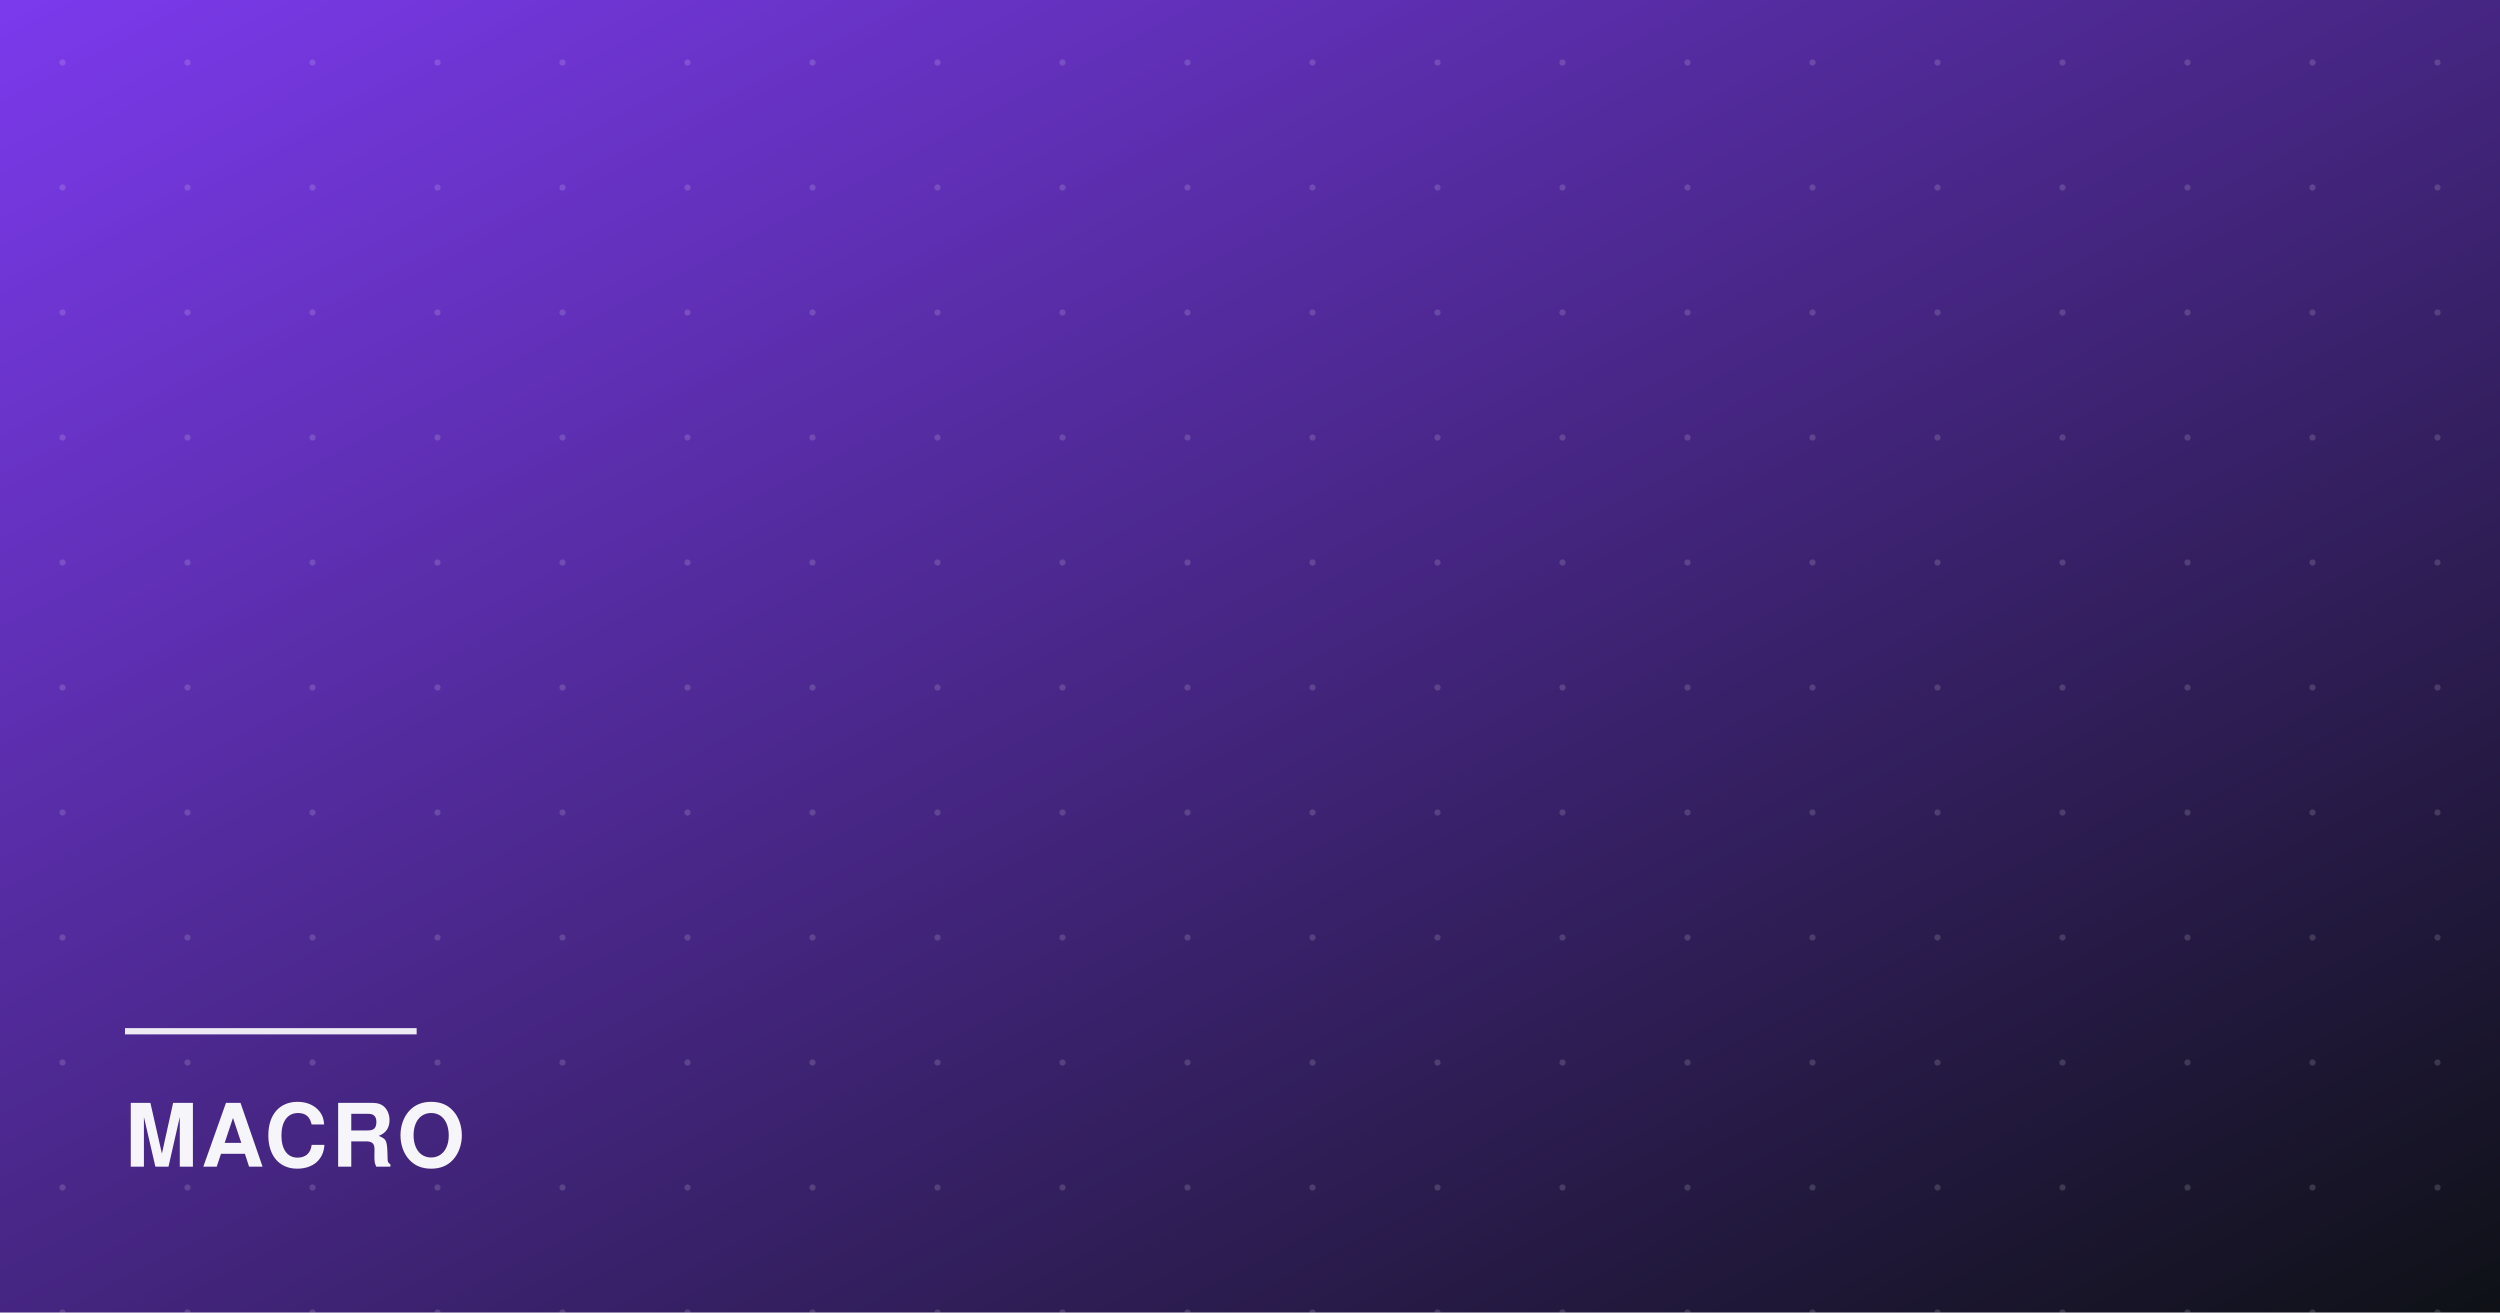
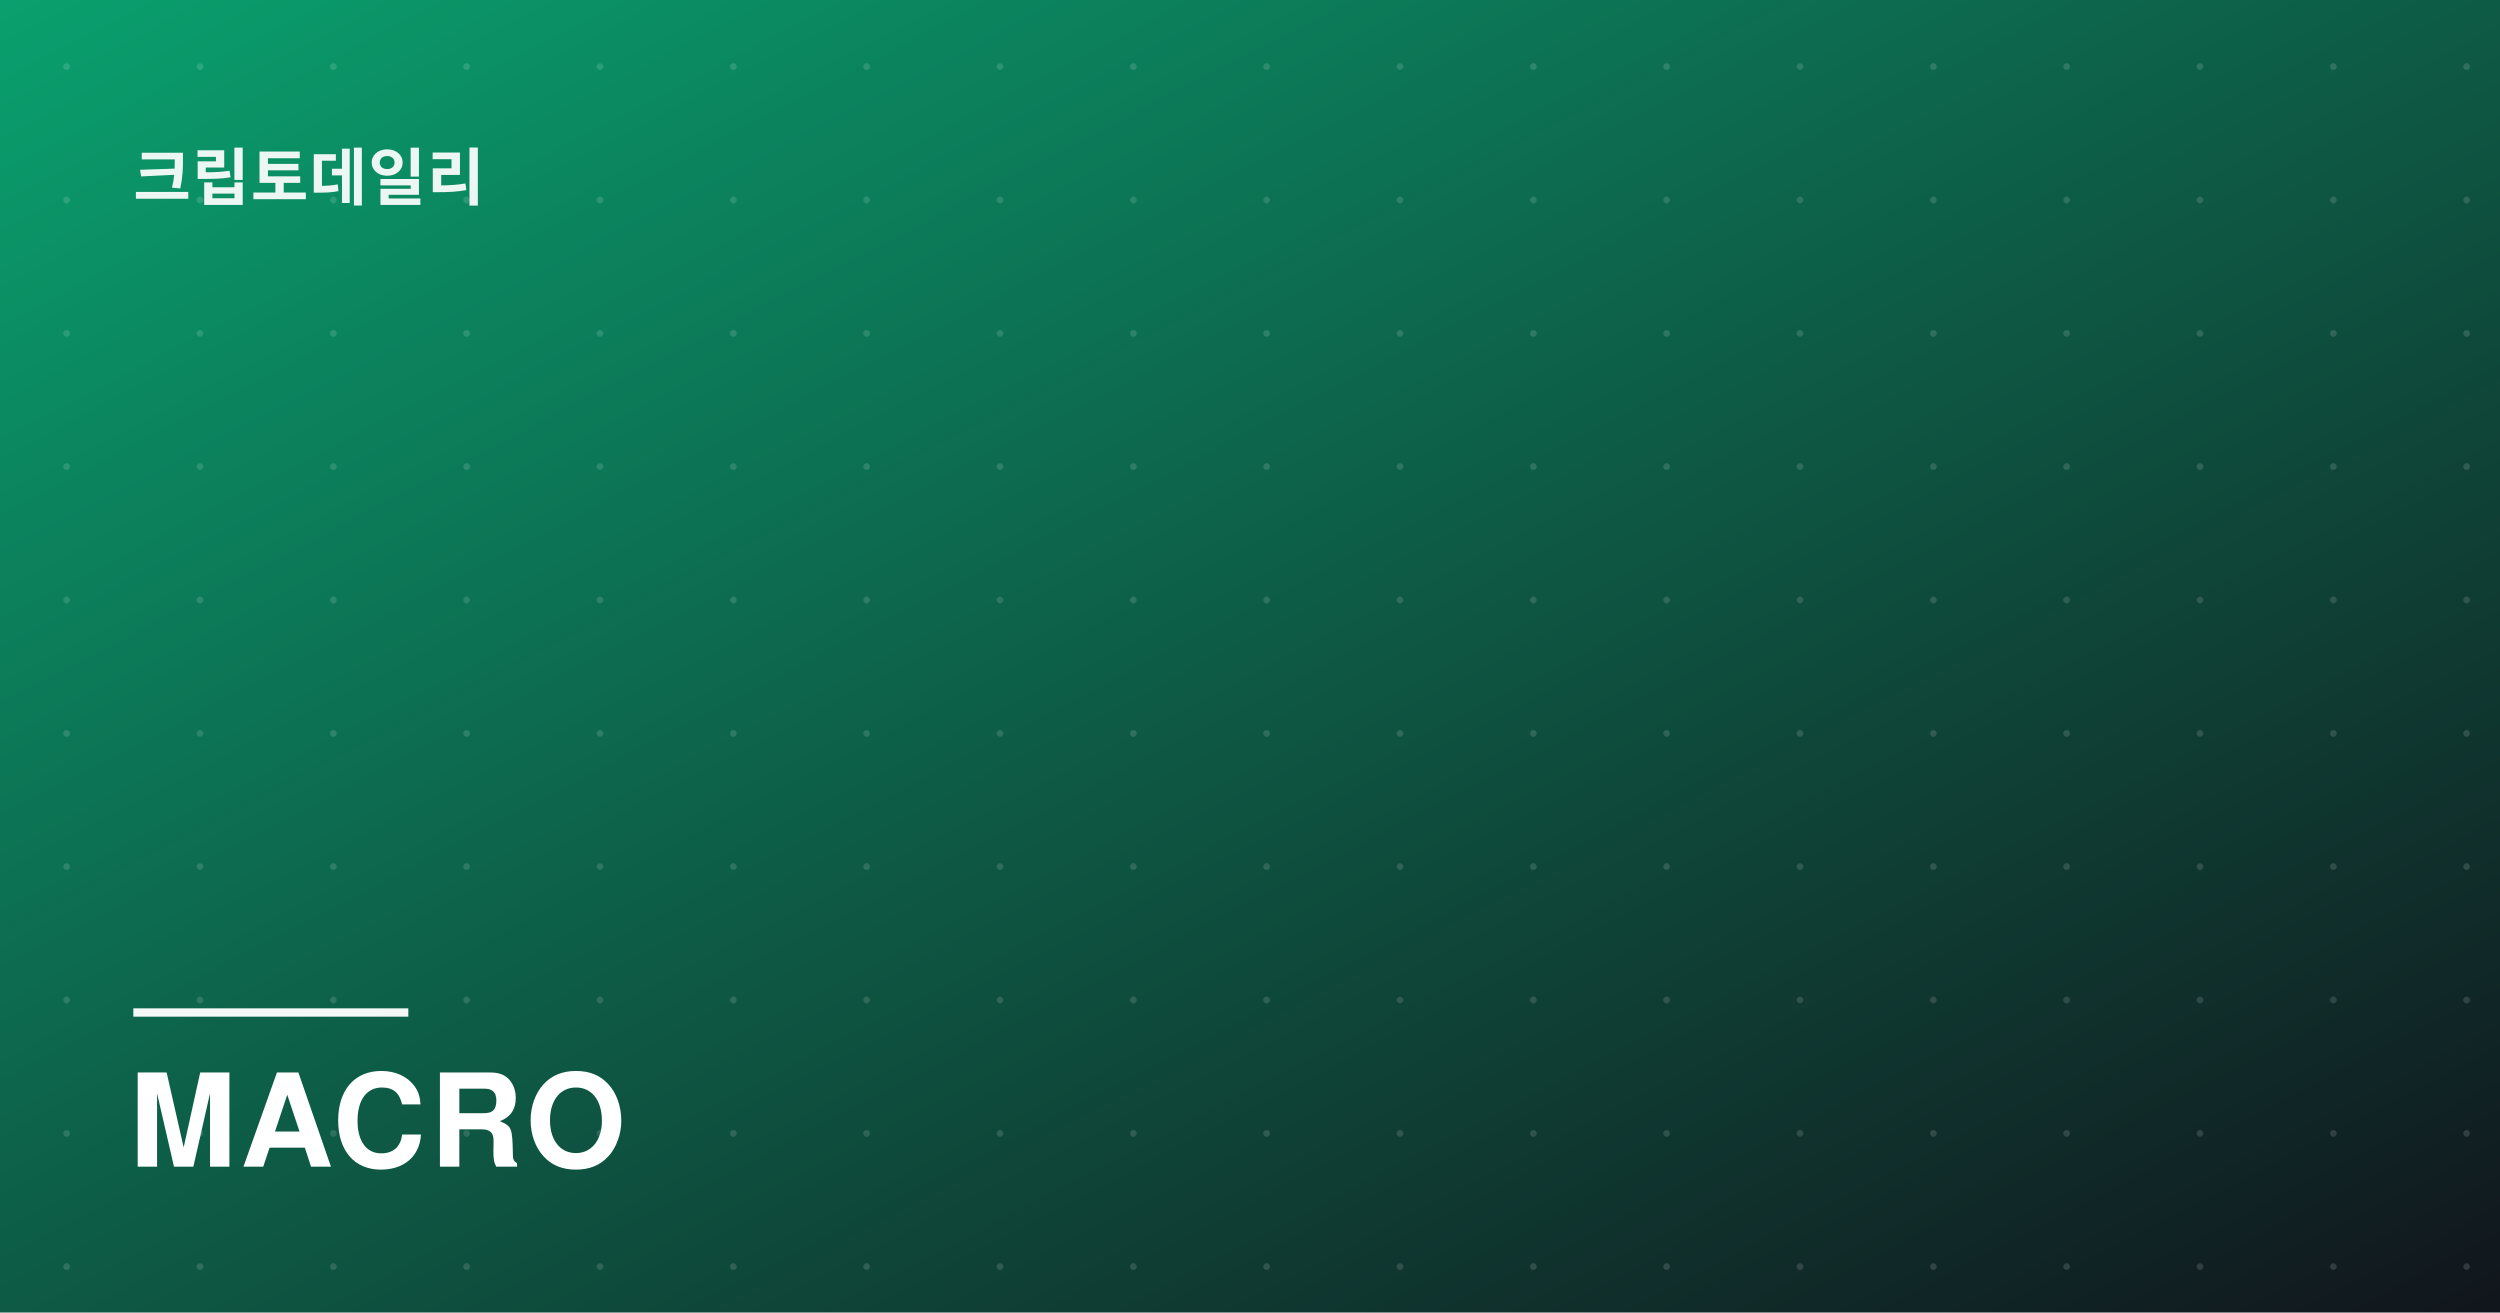
<svg xmlns="http://www.w3.org/2000/svg" viewBox="0 0 1200 630" width="1200" height="630">
  <defs>
    <linearGradient id="g" x1="0" y1="0" x2="1" y2="1">
-       <stop offset="0" stop-color="#7c3aed" />
-       <stop offset="1" stop-color="#0e1116" />
+       <stop offset="0" stop-color="#0aa06e" />
+       <stop offset="1" stop-color="#11151c" />
    </linearGradient>
-     <pattern id="p" width="60" height="60" patternUnits="userSpaceOnUse">
-       <circle cx="30" cy="30" r="1.5" fill="rgba(255,255,255,0.15)" />
+     <pattern id="p" width="64" height="64" patternUnits="userSpaceOnUse">
+       <circle cx="32" cy="32" r="1.6" fill="rgba(255,255,255,0.14)" />
    </pattern>
  </defs>
  <rect width="1200" height="630" fill="url(#g)" />
  <rect width="1200" height="630" fill="url(#p)" />
-   <text x="60" y="560" font-family="-apple-system,Helvetica,sans-serif" font-size="42" font-weight="700" fill="white" letter-spacing="0.04em" opacity="0.95">MACRO</text>
-   <line x1="60" y1="495" x2="200" y2="495" stroke="white" stroke-width="3" opacity="0.9" />
+   <text x="64" y="96" font-family="-apple-system,'Apple SD Gothic Neo','Noto Sans KR',sans-serif" font-size="30" font-weight="800" fill="rgba(255,255,255,0.92)" letter-spacing="0.02em">크립토데일리</text>
+   <line x1="64" y1="486" x2="196" y2="486" stroke="white" stroke-width="4" opacity="0.95" />
+   <text x="62" y="560" font-family="-apple-system,Helvetica,sans-serif" font-size="62" font-weight="800" fill="white" letter-spacing="0.03em">MACRO</text>
</svg>
